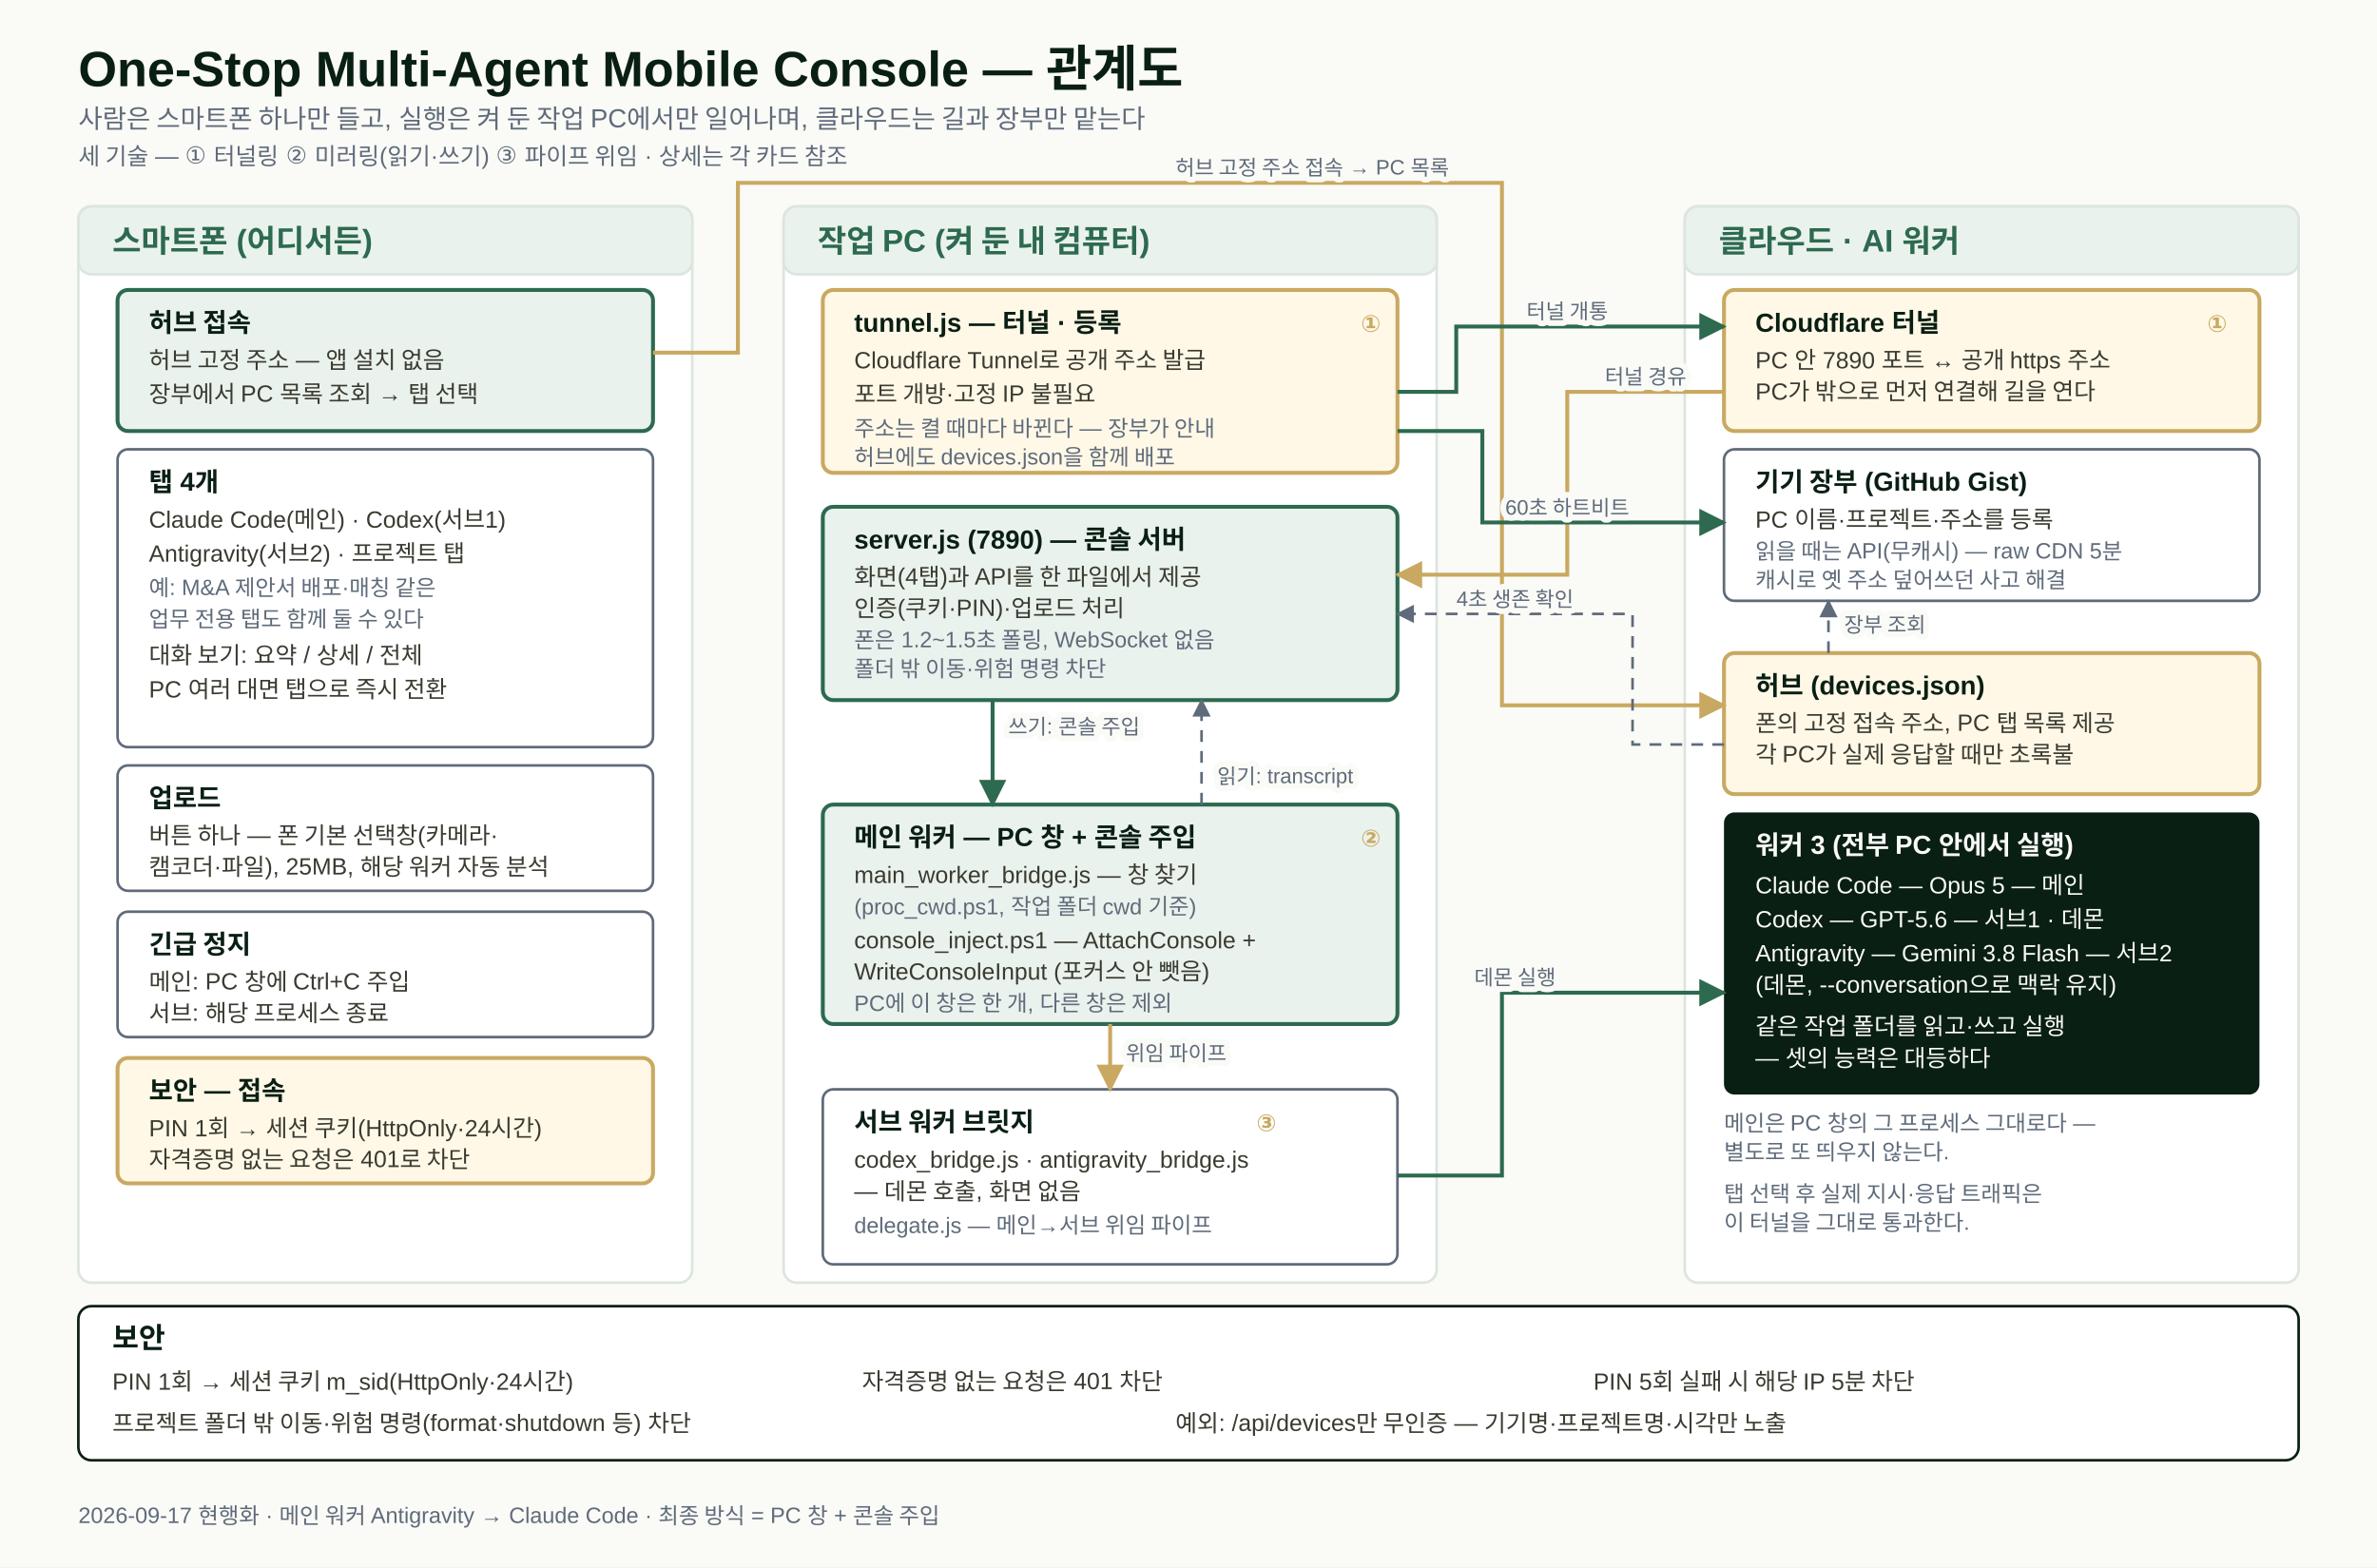
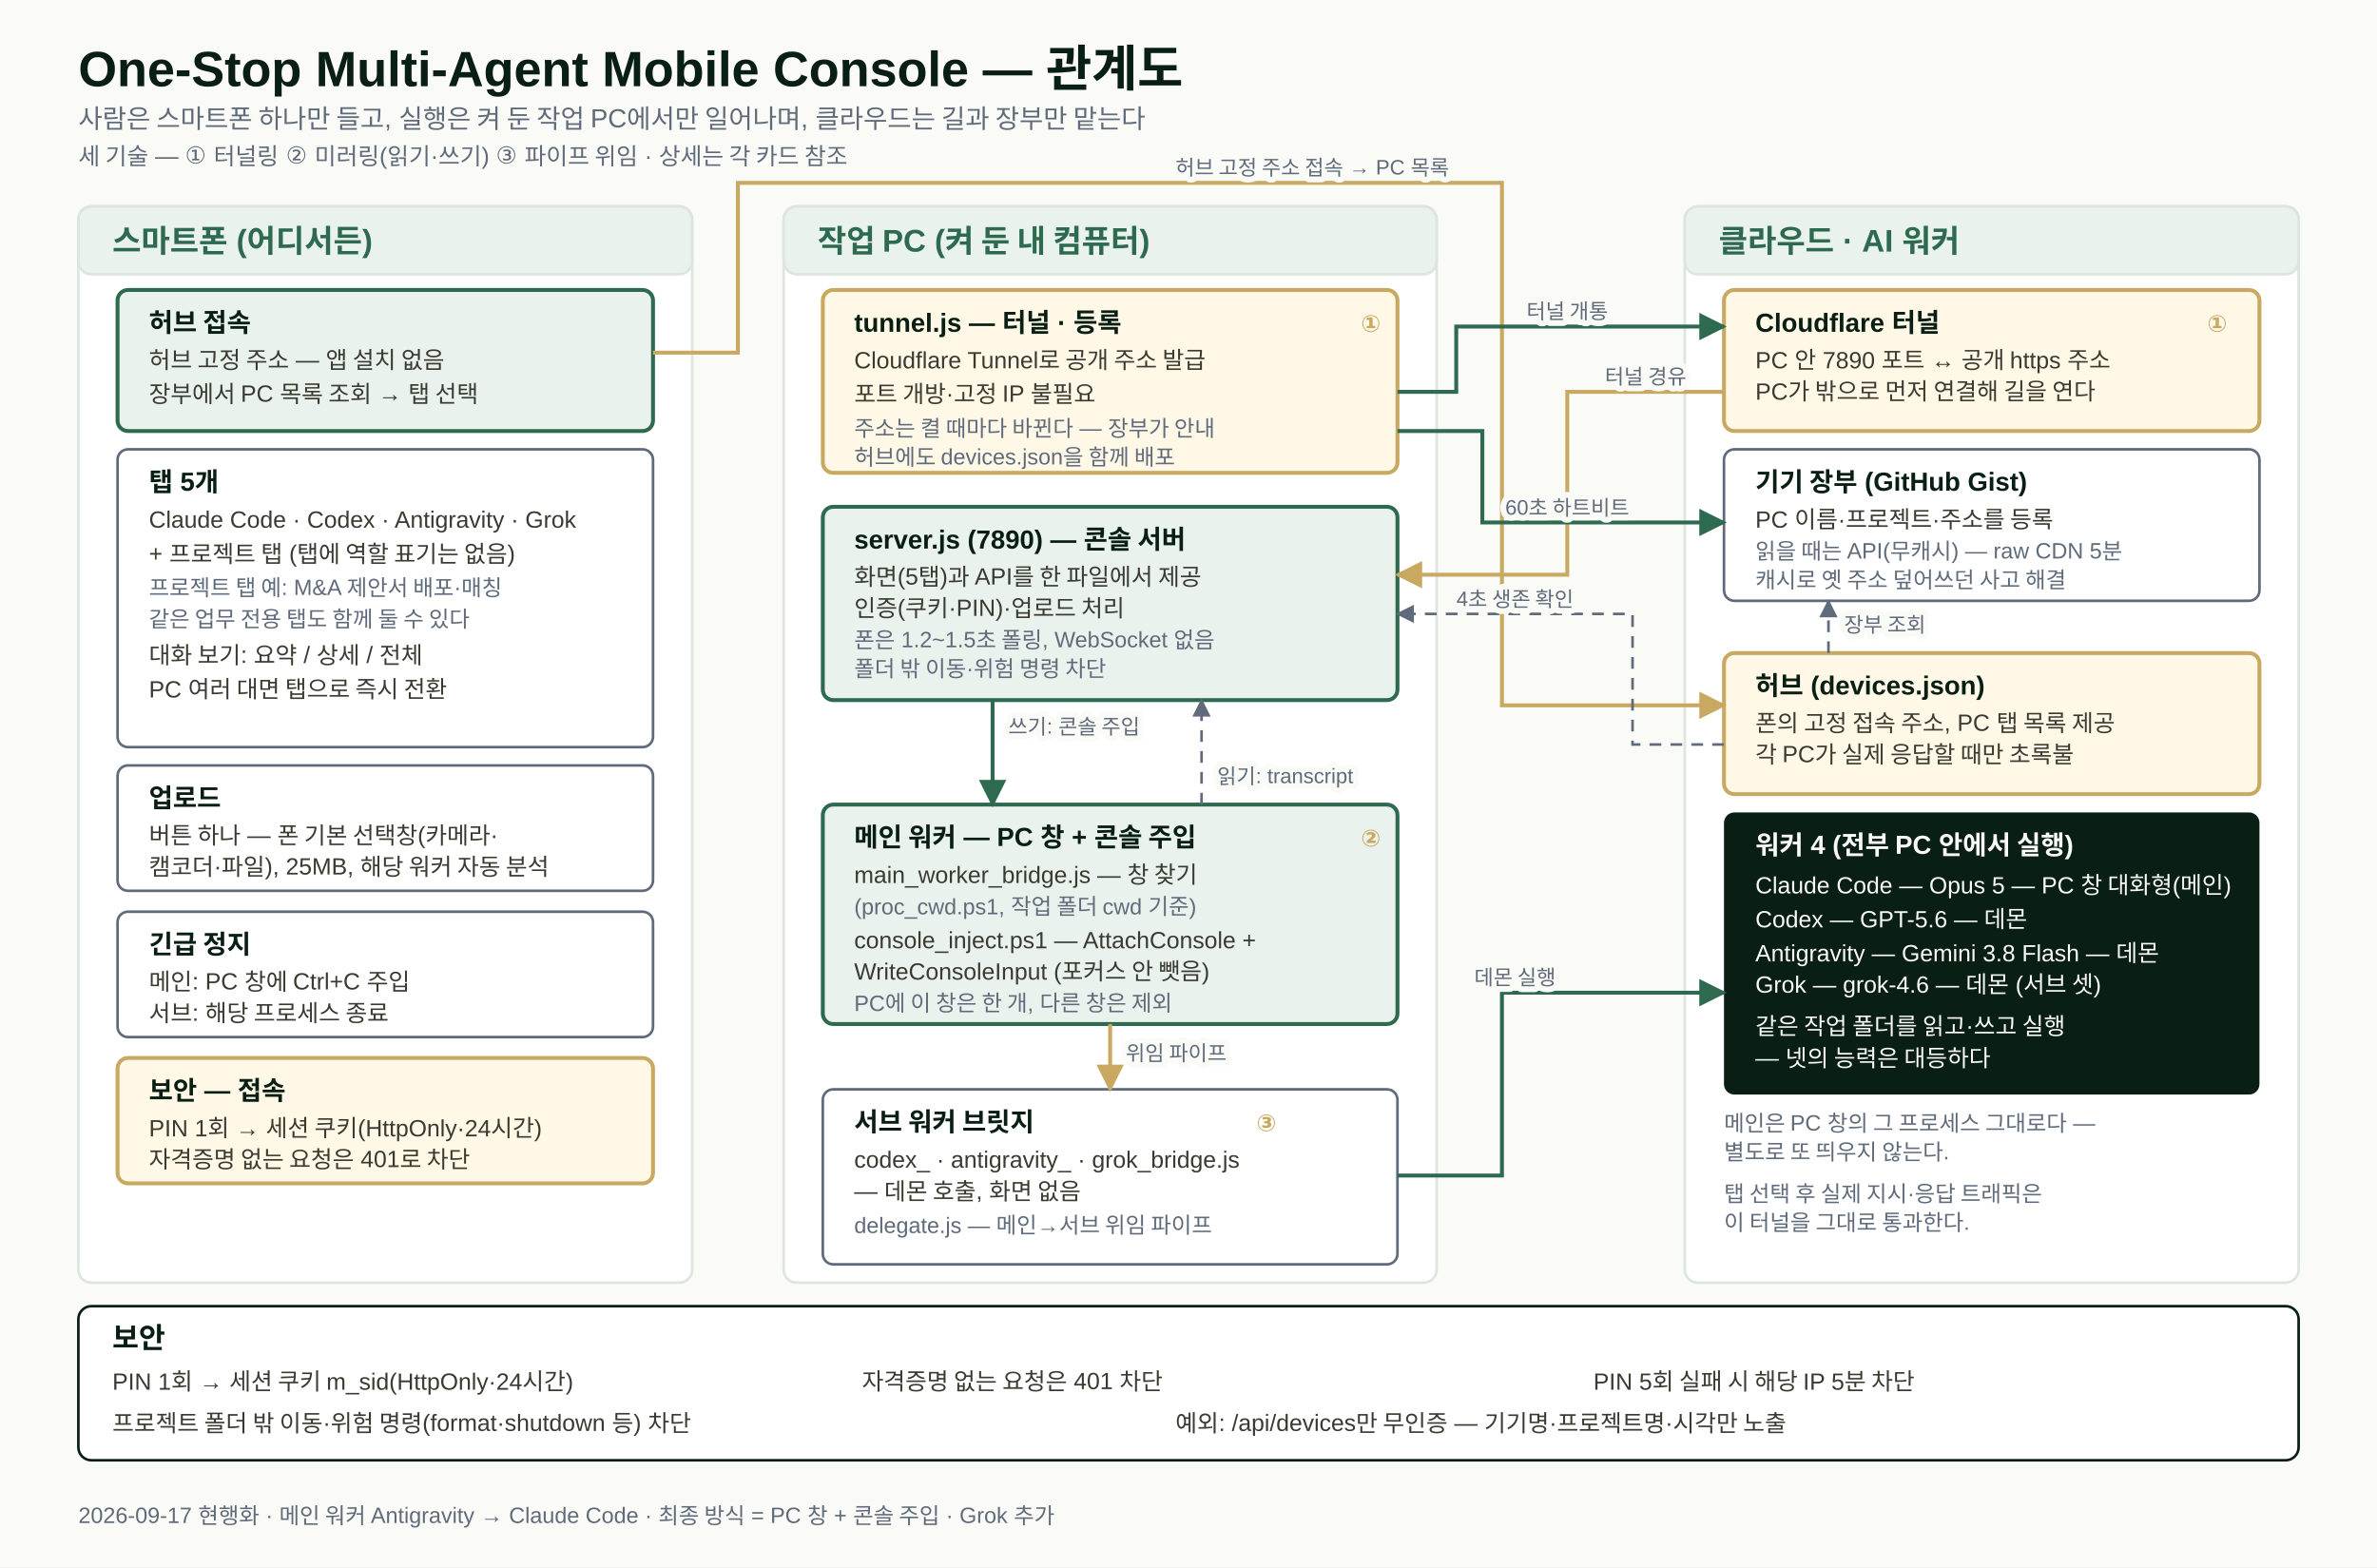
<svg xmlns="http://www.w3.org/2000/svg" width="1820" height="1200" viewBox="0 0 1820 1200" role="img" aria-labelledby="t d">
  <style>
    .bg{fill:#fafaf7}
    .panel{fill:#ffffff;stroke:#dce5de;stroke-width:2}
    .panelHead{fill:#eaf2ed;stroke:#dce5de;stroke-width:2}
    .card{fill:#ffffff;stroke:#5f6b7a;stroke-width:2}
    .cardGreen{fill:#eaf2ed;stroke:#2d6a4f;stroke-width:3}
    .cardGold{fill:#fff8e7;stroke:#c9a961;stroke-width:3}
    .cardDark{fill:#0a1f14}
    .secBox{fill:#ffffff;stroke:#0a1f14;stroke-width:2}
    .title{font:700 38px 'Malgun Gothic',Arial,sans-serif;fill:#0a1f14}
    .sub{font:20px 'Malgun Gothic',Arial,sans-serif;fill:#5f6b7a}
    .legend{font:18px 'Malgun Gothic',Arial,sans-serif;fill:#5f6b7a}
    .colHead{font:700 24px 'Malgun Gothic',Arial,sans-serif;fill:#2d6a4f}
    .cardHead{font:700 20px 'Malgun Gothic',Arial,sans-serif;fill:#0a1f14}
    .tag{font:700 18px 'Malgun Gothic',Arial,sans-serif;fill:#c9a961}
    .body{font:18px 'Malgun Gothic',Arial,sans-serif;fill:#3a3a30}
    .bodyLight{font:18px 'Malgun Gothic',Arial,sans-serif;fill:#fafaf7}
    .note{font:17px 'Malgun Gothic',Arial,sans-serif;fill:#5f6b7a}
    .secHead{font:700 22px 'Malgun Gothic',Arial,sans-serif;fill:#0a1f14}
    .secBody{font:18px 'Malgun Gothic',Arial,sans-serif;fill:#3a3a30}
    .flow{stroke:#2d6a4f;stroke-width:3;fill:none;marker-end:url(#a)}
    .flowGold{stroke:#c9a961;stroke-width:3;fill:none;marker-end:url(#ag)}
    .flowGray{stroke:#5f6b7a;stroke-width:2;fill:none;stroke-dasharray:9 7;marker-end:url(#agr)}
    .edgeLabel{font:16px 'Malgun Gothic',Arial,sans-serif;fill:#5f6b7a;paint-order:stroke;stroke:#fafaf7;stroke-width:9;stroke-linejoin:round}
  </style>
  <defs>
    <marker id="a" viewBox="0 0 10 10" refX="9" refY="5" markerWidth="7" markerHeight="7" orient="auto-start-reverse">
      <path d="M 0 0 L 10 5 L 0 10 z" fill="#2d6a4f" />
    </marker>
    <marker id="ag" viewBox="0 0 10 10" refX="9" refY="5" markerWidth="7" markerHeight="7" orient="auto-start-reverse">
      <path d="M 0 0 L 10 5 L 0 10 z" fill="#c9a961" />
    </marker>
    <marker id="agr" viewBox="0 0 10 10" refX="9" refY="5" markerWidth="7" markerHeight="7" orient="auto-start-reverse">
      <path d="M 0 0 L 10 5 L 0 10 z" fill="#5f6b7a" />
    </marker>
  </defs>
  <rect class="bg" x="0" y="0" width="1820" height="1200" />
  <text class="title" x="60" y="66">One-Stop Multi-Agent Mobile Console — 관계도</text>
  <text class="sub" x="60" y="98">사람은 스마트폰 하나만 들고, 실행은 켜 둔 작업 PC에서만 일어나며, 클라우드는 길과 장부만 맡는다</text>
  <text class="legend" x="60" y="126">세 기술 — ① 터널링 ② 미러링(읽기·쓰기) ③ 파이프 위임 · 상세는 각 카드 참조</text>
  <rect class="panel" x="60" y="158" width="470" height="824" rx="10" />
  <rect class="panelHead" x="60" y="158" width="470" height="52" rx="10" />
  <text class="colHead" x="86" y="193">스마트폰 (어디서든)</text>
  <rect class="cardGreen" x="90" y="222" width="410" height="108" rx="8" />
  <text class="cardHead" x="114" y="254">허브 접속</text>
  <text class="body" x="114" y="282">허브 고정 주소 — 앱 설치 없음</text>
  <text class="body" x="114" y="308">장부에서 PC 목록 조회 → 탭 선택</text>
  <rect class="card" x="90" y="344" width="410" height="228" rx="8" />
-   <text class="cardHead" x="114" y="376">탭 4개</text>
-   <text class="body" x="114" y="404">Claude Code(메인) · Codex(서브1)</text>
-   <text class="body" x="114" y="430">Antigravity(서브2) · 프로젝트 탭</text>
-   <text class="note" x="114" y="456">예: M&amp;A 제안서 배포·매칭 같은</text>
-   <text class="note" x="114" y="480">업무 전용 탭도 함께 둘 수 있다</text>
+   <text class="cardHead" x="114" y="376">탭 5개</text>
+   <text class="body" x="114" y="404">Claude Code · Codex · Antigravity · Grok</text>
+   <text class="body" x="114" y="430">+ 프로젝트 탭 (탭에 역할 표기는 없음)</text>
+   <text class="note" x="114" y="456">프로젝트 탭 예: M&amp;A 제안서 배포·매칭</text>
+   <text class="note" x="114" y="480">같은 업무 전용 탭도 함께 둘 수 있다</text>
  <text class="body" x="114" y="508">대화 보기: 요약 / 상세 / 전체</text>
  <text class="body" x="114" y="534">PC 여러 대면 탭으로 즉시 전환</text>
  <rect class="card" x="90" y="586" width="410" height="96" rx="8" />
  <text class="cardHead" x="114" y="618">업로드</text>
  <text class="body" x="114" y="646">버튼 하나 — 폰 기본 선택창(카메라·</text>
  <text class="body" x="114" y="670">캠코더·파일), 25MB, 해당 워커 자동 분석</text>
  <rect class="card" x="90" y="698" width="410" height="96" rx="8" />
  <text class="cardHead" x="114" y="730">긴급 정지</text>
  <text class="body" x="114" y="758">메인: PC 창에 Ctrl+C 주입</text>
  <text class="body" x="114" y="782">서브: 해당 프로세스 종료</text>
  <rect class="cardGold" x="90" y="810" width="410" height="96" rx="8" />
  <text class="cardHead" x="114" y="842">보안 — 접속</text>
  <text class="body" x="114" y="870">PIN 1회 → 세션 쿠키(HttpOnly·24시간)</text>
  <text class="body" x="114" y="894">자격증명 없는 요청은 401로 차단</text>
  <rect class="panel" x="600" y="158" width="500" height="824" rx="10" />
  <rect class="panelHead" x="600" y="158" width="500" height="52" rx="10" />
  <text class="colHead" x="626" y="193">작업 PC (켜 둔 내 컴퓨터)</text>
  <rect class="cardGold" x="630" y="222" width="440" height="140" rx="8" />
  <text class="cardHead" x="654" y="254">tunnel.js — 터널 · 등록</text>
  <text class="tag" x="1042" y="254">①</text>
  <text class="body" x="654" y="282">Cloudflare Tunnel로 공개 주소 발급</text>
  <text class="body" x="654" y="308">포트 개방·고정 IP 불필요</text>
  <text class="note" x="654" y="334">주소는 켤 때마다 바뀐다 — 장부가 안내</text>
  <text class="note" x="654" y="356">허브에도 devices.json을 함께 배포</text>
  <rect class="cardGreen" x="630" y="388" width="440" height="148" rx="8" />
  <text class="cardHead" x="654" y="420">server.js (7890) — 콘솔 서버</text>
-   <text class="body" x="654" y="448">화면(4탭)과 API를 한 파일에서 제공</text>
+   <text class="body" x="654" y="448">화면(5탭)과 API를 한 파일에서 제공</text>
  <text class="body" x="654" y="472">인증(쿠키·PIN)·업로드 처리</text>
  <text class="note" x="654" y="496">폰은 1.2~1.5초 폴링, WebSocket 없음</text>
  <text class="note" x="654" y="518">폴더 밖 이동·위험 명령 차단</text>
  <rect class="cardGreen" x="630" y="616" width="440" height="168" rx="8" />
  <text class="cardHead" x="654" y="648">메인 워커 — PC 창 + 콘솔 주입</text>
  <text class="tag" x="1042" y="648">②</text>
  <text class="body" x="654" y="676">main_worker_bridge.js — 창 찾기</text>
  <text class="note" x="654" y="700">(proc_cwd.ps1, 작업 폴더 cwd 기준)</text>
  <text class="body" x="654" y="726">console_inject.ps1 — AttachConsole +</text>
  <text class="body" x="654" y="750">WriteConsoleInput (포커스 안 뺏음)</text>
  <text class="note" x="654" y="774">PC에 이 창은 한 개, 다른 창은 제외</text>
  <rect class="card" x="630" y="834" width="440" height="134" rx="8" />
  <text class="cardHead" x="654" y="866">서브 워커 브릿지</text>
  <text class="tag" x="962" y="866">③</text>
-   <text class="body" x="654" y="894">codex_bridge.js · antigravity_bridge.js</text>
+   <text class="body" x="654" y="894">codex_ · antigravity_ · grok_bridge.js</text>
  <text class="body" x="654" y="918">— 데몬 호출, 화면 없음</text>
  <text class="note" x="654" y="944">delegate.js — 메인→서브 위임 파이프</text>
  <rect class="panel" x="1290" y="158" width="470" height="824" rx="10" />
  <rect class="panelHead" x="1290" y="158" width="470" height="52" rx="10" />
  <text class="colHead" x="1316" y="193">클라우드 · AI 워커</text>
  <rect class="cardGold" x="1320" y="222" width="410" height="108" rx="8" />
  <text class="cardHead" x="1344" y="254">Cloudflare 터널</text>
  <text class="tag" x="1690" y="254">①</text>
  <text class="body" x="1344" y="282">PC 안 7890 포트 ↔ 공개 https 주소</text>
  <text class="body" x="1344" y="306">PC가 밖으로 먼저 연결해 길을 연다</text>
  <rect class="card" x="1320" y="344" width="410" height="116" rx="8" />
  <text class="cardHead" x="1344" y="376">기기 장부 (GitHub Gist)</text>
  <text class="body" x="1344" y="404">PC 이름·프로젝트·주소를 등록</text>
  <text class="note" x="1344" y="428">읽을 때는 API(무캐시) — raw CDN 5분</text>
  <text class="note" x="1344" y="450">캐시로 옛 주소 덮어쓰던 사고 해결</text>
  <rect class="cardGold" x="1320" y="500" width="410" height="108" rx="8" />
  <text class="cardHead" x="1344" y="532">허브 (devices.json)</text>
  <text class="body" x="1344" y="560">폰의 고정 접속 주소, PC 탭 목록 제공</text>
  <text class="body" x="1344" y="584">각 PC가 실제 응답할 때만 초록불</text>
  <rect class="cardDark" x="1320" y="622" width="410" height="216" rx="8" />
-   <text class="cardHead" x="1344" y="654" style="fill:#fafaf7">워커 3 (전부 PC 안에서 실행)</text>
-   <text class="bodyLight" x="1344" y="684">Claude Code — Opus 5 — 메인</text>
-   <text class="bodyLight" x="1344" y="710">Codex — GPT-5.6 — 서브1 · 데몬</text>
-   <text class="bodyLight" x="1344" y="736">Antigravity — Gemini 3.8 Flash — 서브2</text>
-   <text class="bodyLight" x="1344" y="760">(데몬, --conversation으로 맥락 유지)</text>
+   <text class="cardHead" x="1344" y="654" style="fill:#fafaf7">워커 4 (전부 PC 안에서 실행)</text>
+   <text class="bodyLight" x="1344" y="684">Claude Code — Opus 5 — PC 창 대화형(메인)</text>
+   <text class="bodyLight" x="1344" y="710">Codex — GPT-5.6 — 데몬</text>
+   <text class="bodyLight" x="1344" y="736">Antigravity — Gemini 3.8 Flash — 데몬</text>
+   <text class="bodyLight" x="1344" y="760">Grok — grok-4.6 — 데몬 (서브 셋)</text>
  <text class="bodyLight" x="1344" y="792">같은 작업 폴더를 읽고·쓰고 실행</text>
-   <text class="bodyLight" x="1344" y="816">— 셋의 능력은 대등하다</text>
+   <text class="bodyLight" x="1344" y="816">— 넷의 능력은 대등하다</text>
  <text class="note" x="1320" y="866">메인은 PC 창의 그 프로세스 그대로다 —</text>
  <text class="note" x="1320" y="888">별도로 또 띄우지 않는다.</text>
  <text class="note" x="1320" y="920">탭 선택 후 실제 지시·응답 트래픽은</text>
  <text class="note" x="1320" y="942">이 터널을 그대로 통과한다.</text>
  <path class="flowGold" d="M 500 270 L 565 270 L 565 140 L 1150 140 L 1150 540 L 1320 540" />
  <text class="edgeLabel" x="900" y="134">허브 고정 주소 접속 → PC 목록</text>
  <path class="flowGray" d="M 1400 500 L 1400 460" />
  <text class="edgeLabel" x="1412" y="484">장부 조회</text>
  <path class="flowGray" d="M 1320 570 L 1250 570 L 1250 470 L 1070 470" />
  <text class="edgeLabel" x="1160" y="464" text-anchor="middle">4초 생존 확인</text>
  <path class="flowGold" d="M 1320 300 L 1200 300 L 1200 440 L 1070 440" />
  <text class="edgeLabel" x="1260" y="294" text-anchor="middle">터널 경유</text>
  <path class="flow" d="M 1070 300 L 1115 300 L 1115 250 L 1320 250" />
  <text class="edgeLabel" x="1200" y="244" text-anchor="middle">터널 개통</text>
  <path class="flow" d="M 1070 330 L 1135 330 L 1135 400 L 1320 400" />
  <text class="edgeLabel" x="1200" y="394" text-anchor="middle">60초 하트비트</text>
  <path class="flow" d="M 760 536 L 760 616" />
  <text class="edgeLabel" x="772" y="562">쓰기: 콘솔 주입</text>
  <path class="flowGray" d="M 920 616 L 920 536" />
  <text class="edgeLabel" x="932" y="600">읽기: transcript</text>
  <path class="flowGold" d="M 850 784 L 850 834" />
  <text class="edgeLabel" x="862" y="812">위임 파이프</text>
  <path class="flow" d="M 1070 900 L 1150 900 L 1150 760 L 1320 760" />
  <text class="edgeLabel" x="1160" y="754" text-anchor="middle">데몬 실행</text>
  <rect class="secBox" x="60" y="1000" width="1700" height="118" rx="10" />
  <text class="secHead" x="86" y="1032">보안</text>
  <text class="secBody" x="86" y="1064">PIN 1회 → 세션 쿠키 m_sid(HttpOnly·24시간)</text>
  <text class="secBody" x="660" y="1064">자격증명 없는 요청은 401 차단</text>
  <text class="secBody" x="1220" y="1064">PIN 5회 실패 시 해당 IP 5분 차단</text>
  <text class="secBody" x="86" y="1096">프로젝트 폴더 밖 이동·위험 명령(format·shutdown 등) 차단</text>
  <text class="secBody" x="900" y="1096">예외: /api/devices만 무인증 — 기기명·프로젝트명·시각만 노출</text>
-   <text class="note" x="60" y="1166">2026-09-17 현행화 · 메인 워커 Antigravity → Claude Code · 최종 방식 = PC 창 + 콘솔 주입</text>
+   <text class="note" x="60" y="1166">2026-09-17 현행화 · 메인 워커 Antigravity → Claude Code · 최종 방식 = PC 창 + 콘솔 주입 · Grok 추가</text>
</svg>
